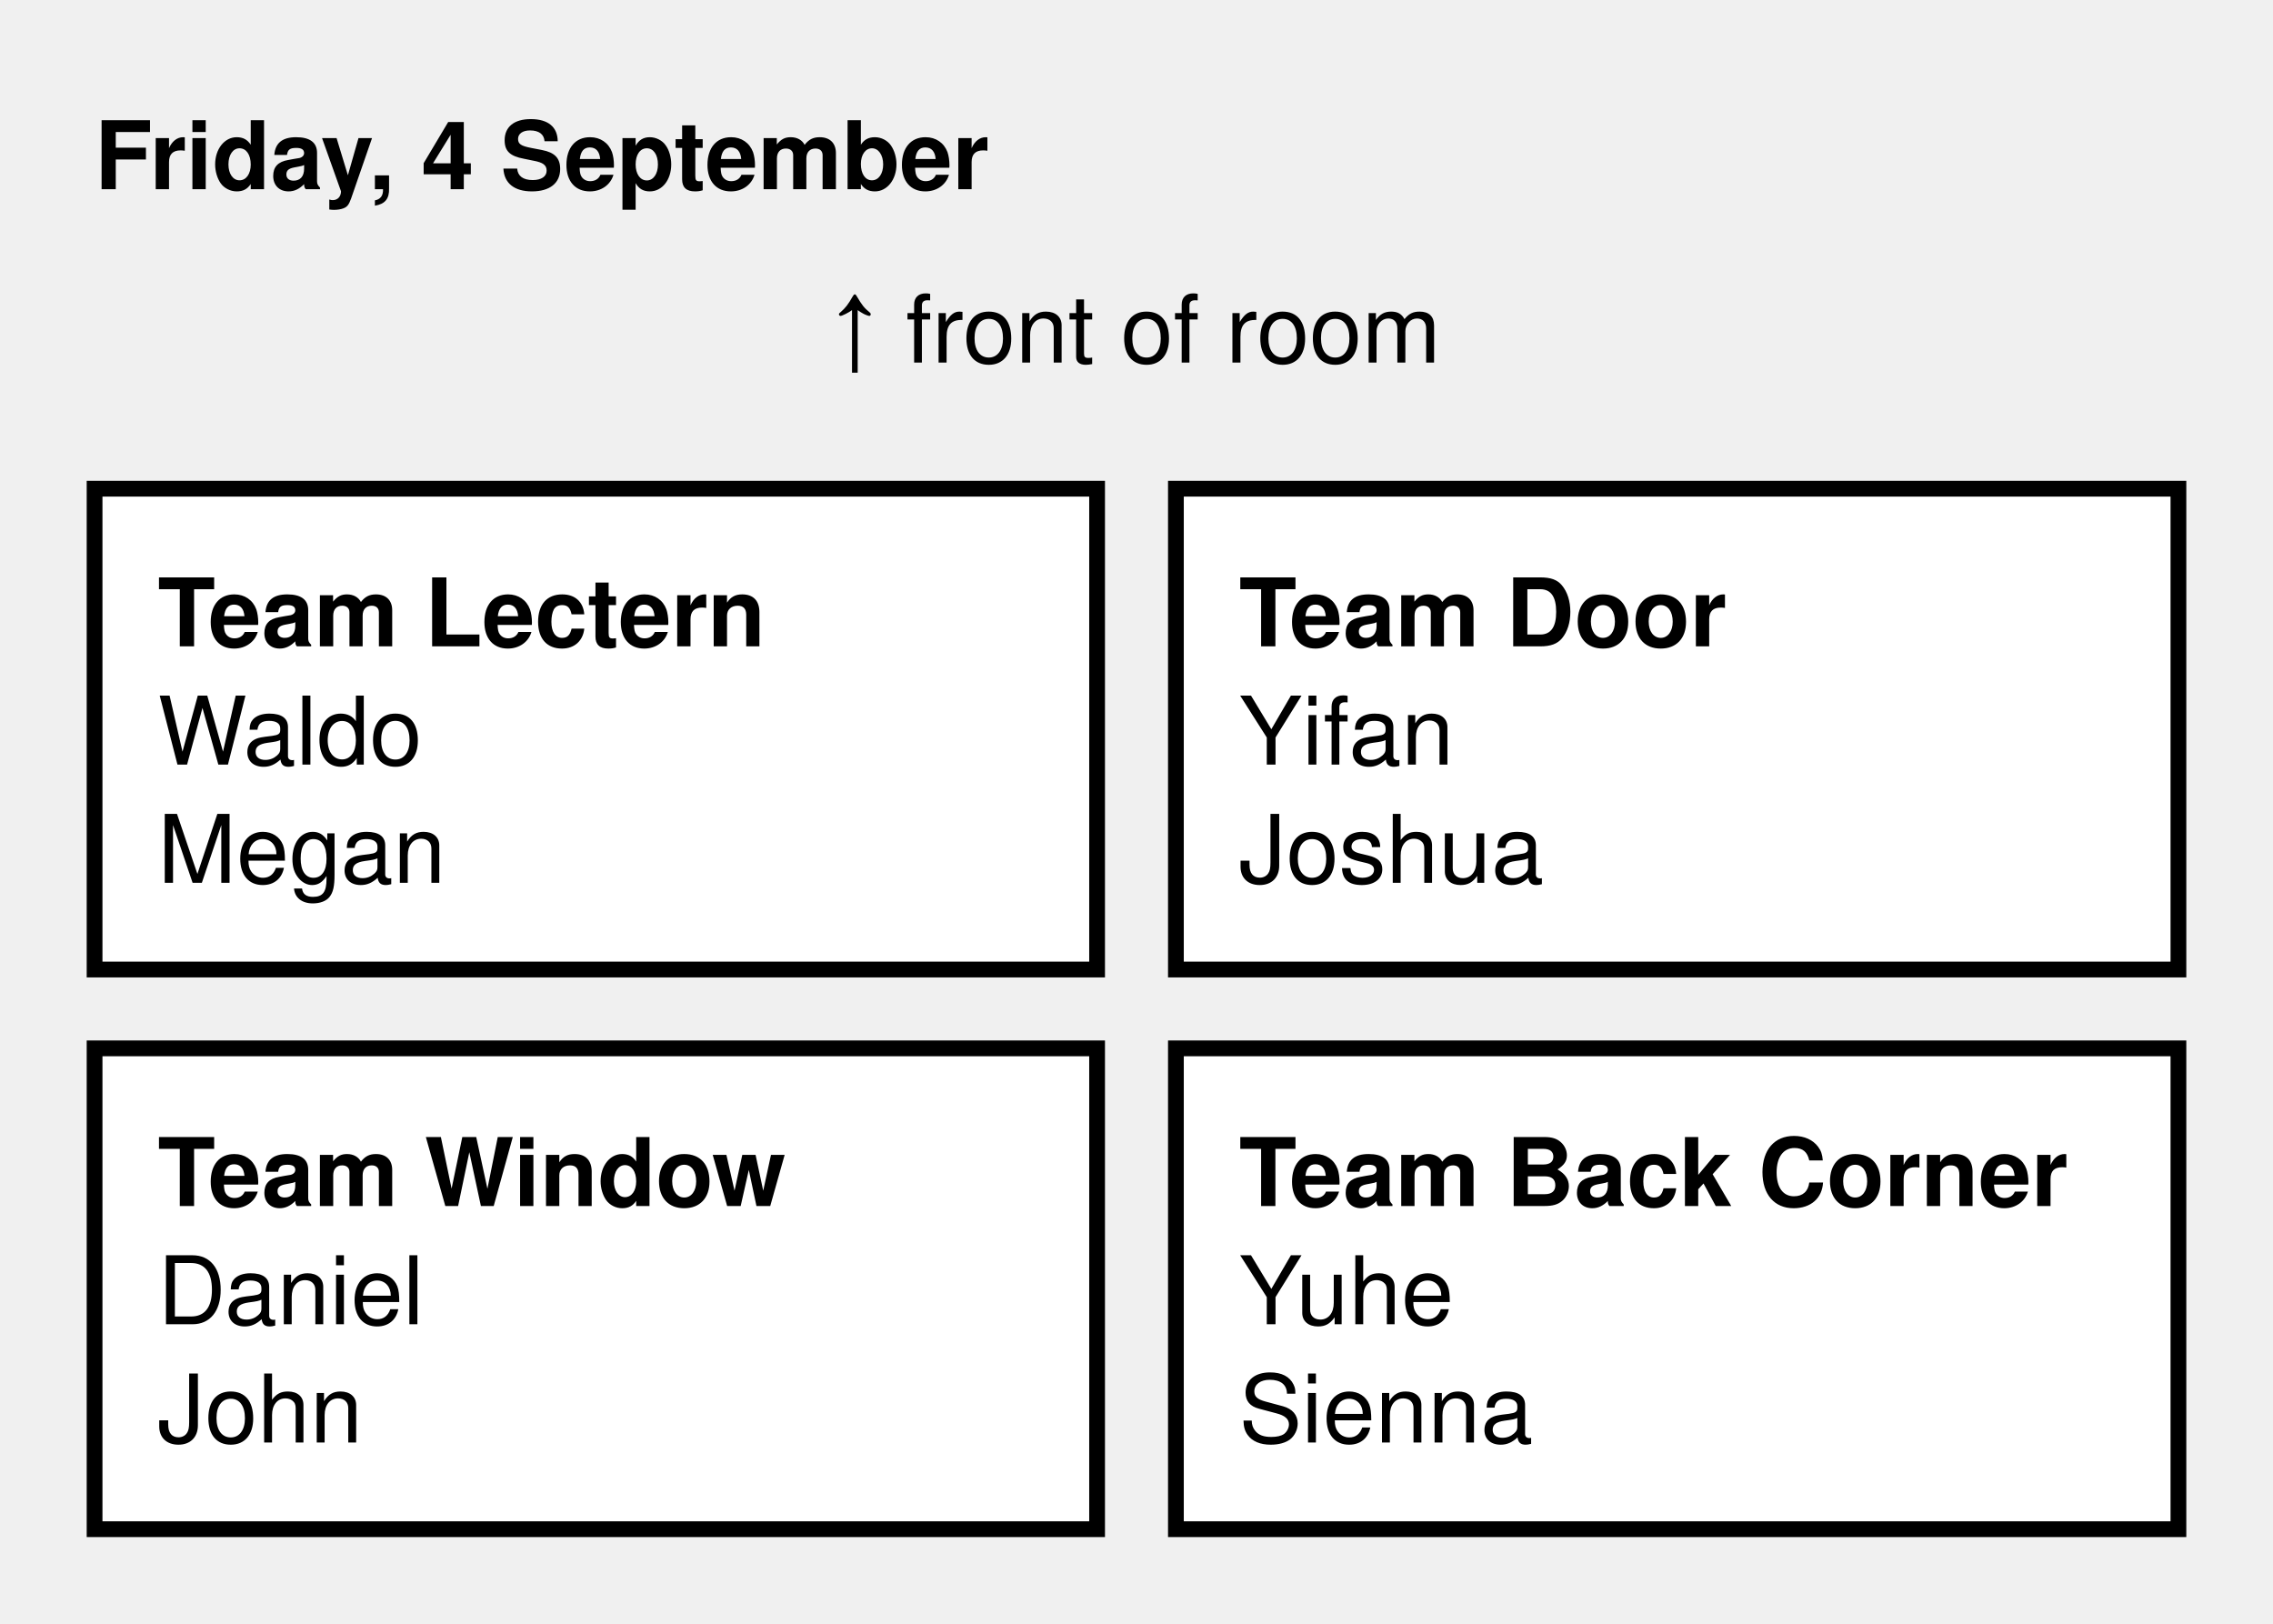
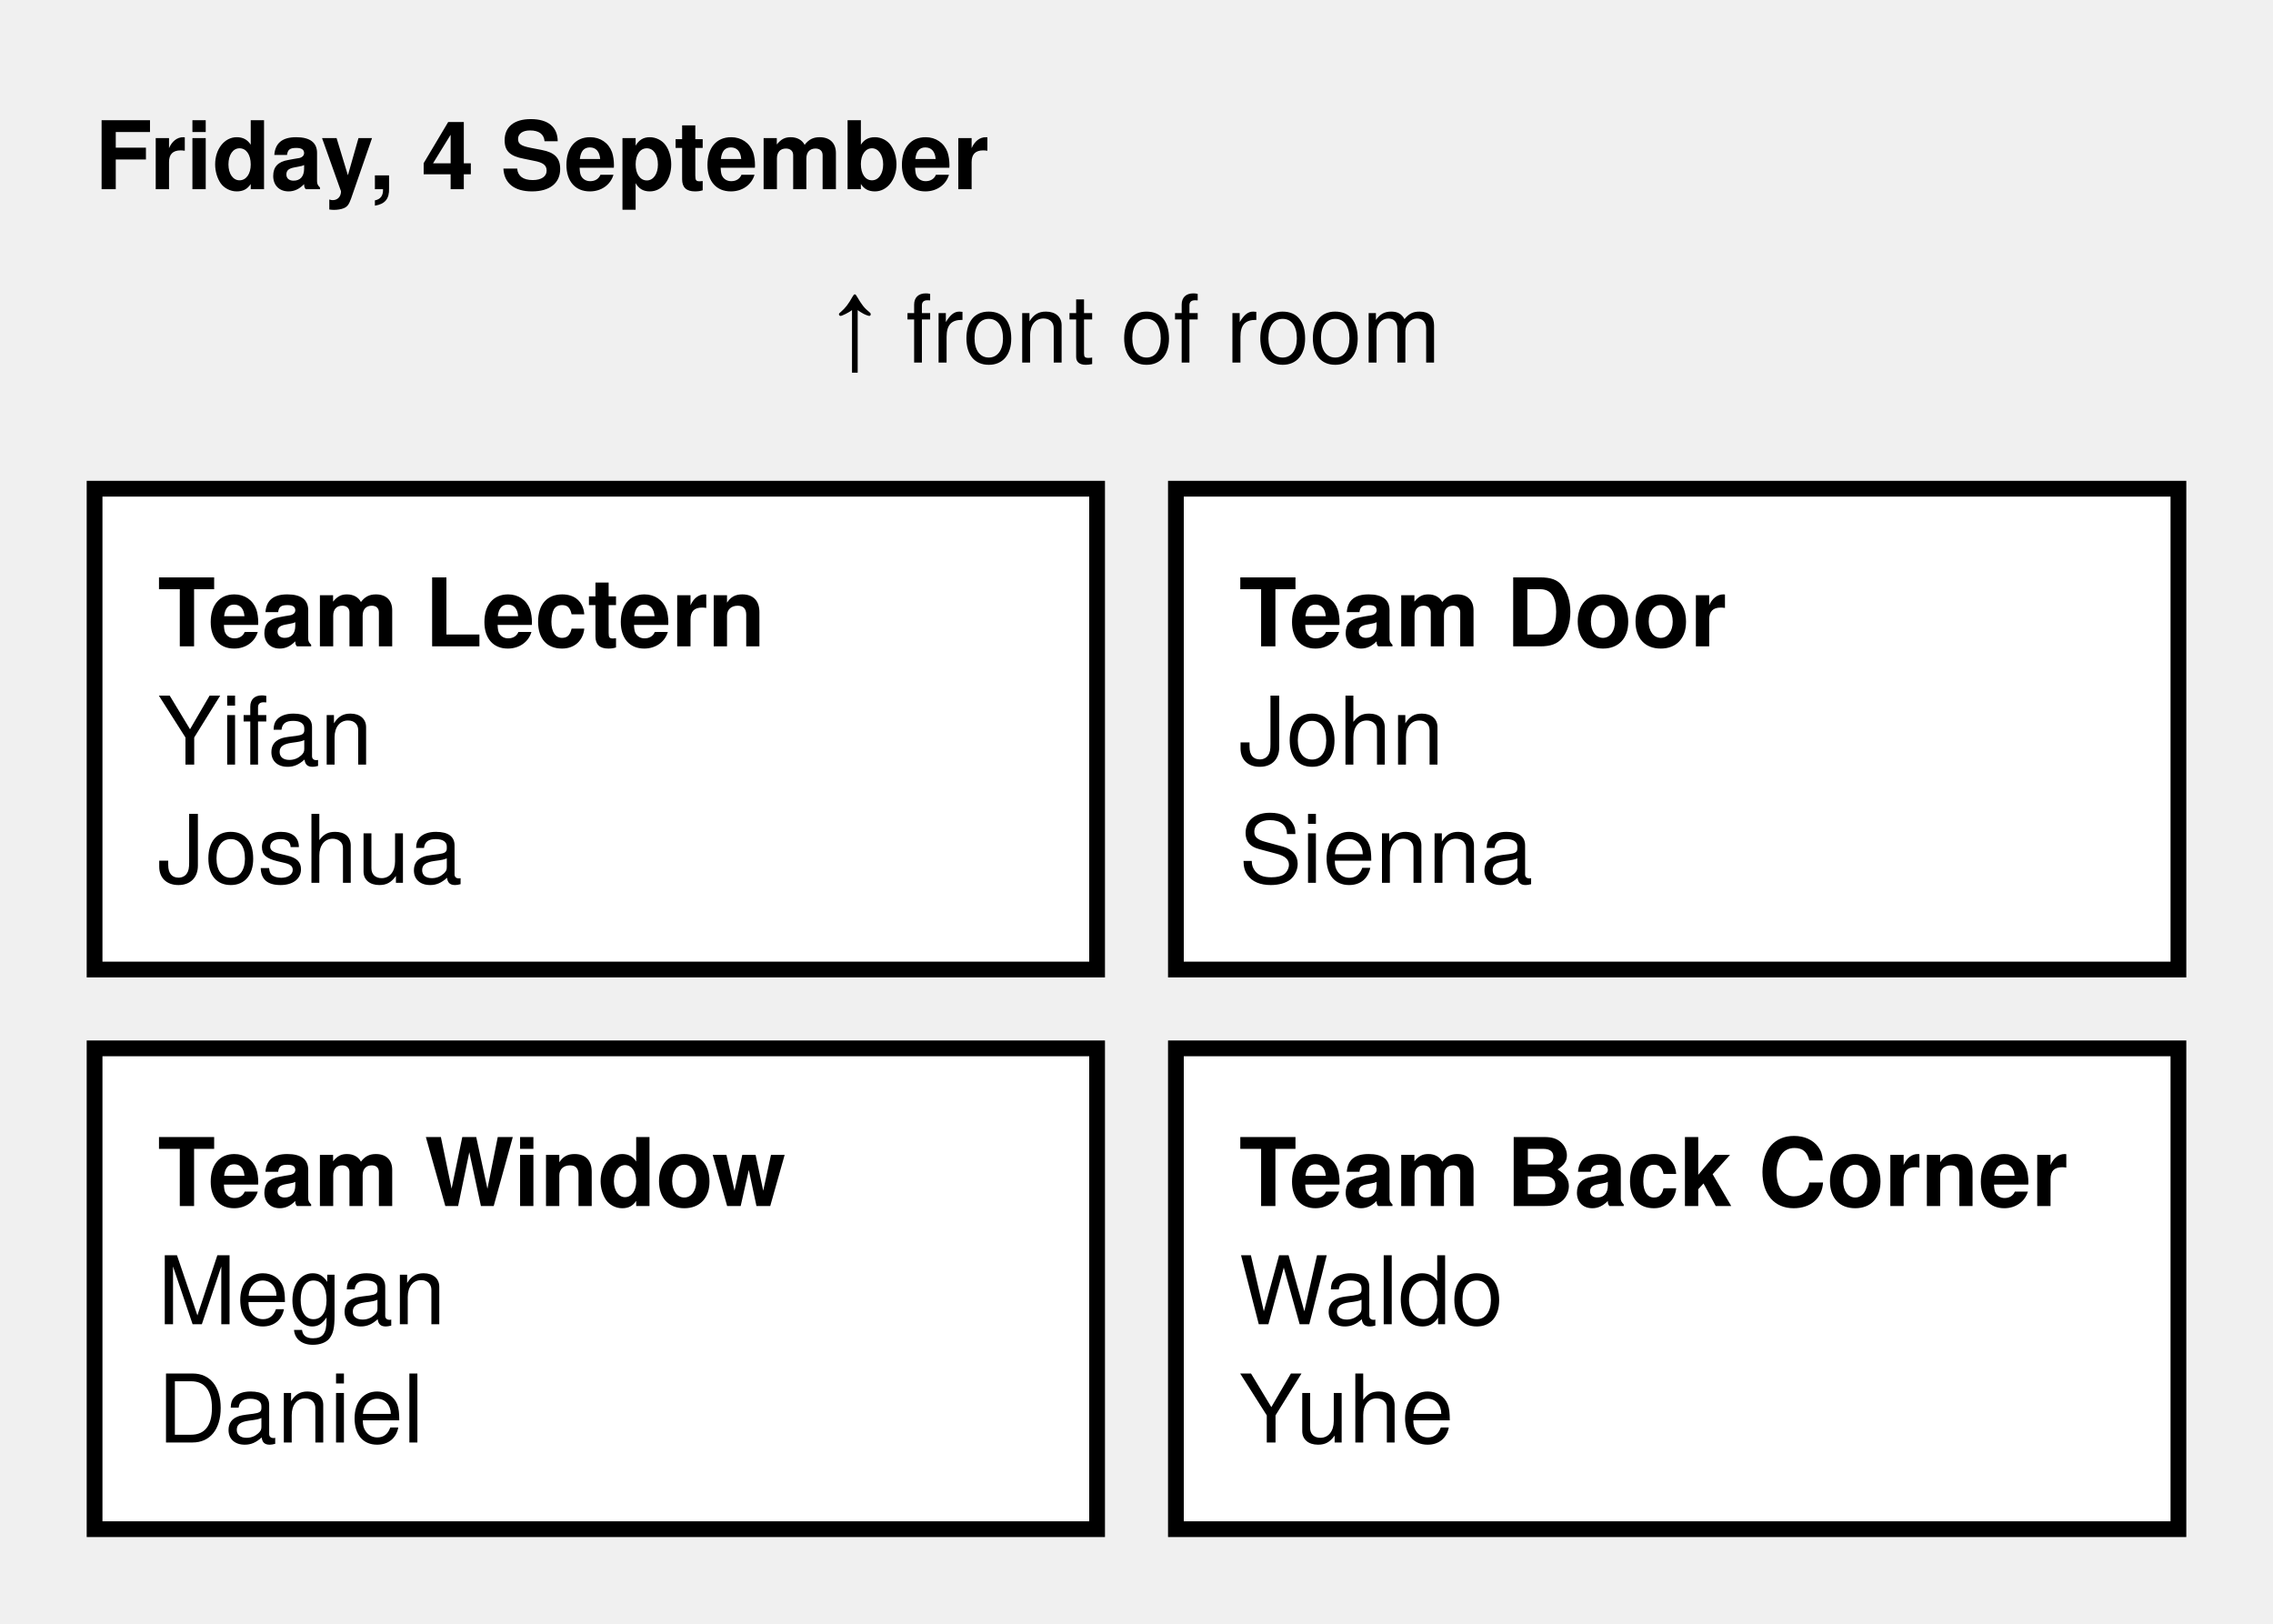
<svg xmlns="http://www.w3.org/2000/svg" viewBox="0 0 288.394 206" role="img" aria-label="Seating chart for Friday, 4 September: 4 groups of 2, arranged as in the room." font-family="Helvetica, Arial, sans-serif" font-size="12" fill="#000000">
  <text x="12" y="24" font-weight="bold">Friday, 4 September</text>
  <text x="144.197" y="46" text-anchor="middle">↑ front of room</text>
  <rect x="12" y="62" width="127.197" height="61" fill="#ffffff" stroke="#000000" stroke-width="2" />
  <text x="20" y="82" font-weight="bold">Team Lectern</text>
-   <text x="20" y="97">Waldo</text>
-   <text x="20" y="112">Megan</text>
+   <text x="20" y="97">Yifan</text>
+   <text x="20" y="112">Joshua</text>
  <rect x="149.197" y="62" width="127.197" height="61" fill="#ffffff" stroke="#000000" stroke-width="2" />
  <text x="157.197" y="82" font-weight="bold">Team Door</text>
-   <text x="157.197" y="97">Yifan</text>
-   <text x="157.197" y="112">Joshua</text>
+   <text x="157.197" y="97">John</text>
+   <text x="157.197" y="112">Sienna</text>
  <rect x="12" y="133" width="127.197" height="61" fill="#ffffff" stroke="#000000" stroke-width="2" />
  <text x="20" y="153" font-weight="bold">Team Window</text>
-   <text x="20" y="168">Daniel</text>
-   <text x="20" y="183">John</text>
+   <text x="20" y="168">Megan</text>
+   <text x="20" y="183">Daniel</text>
  <rect x="149.197" y="133" width="127.197" height="61" fill="#ffffff" stroke="#000000" stroke-width="2" />
  <text x="157.197" y="153" font-weight="bold">Team Back Corner</text>
-   <text x="157.197" y="168">Yuhe</text>
-   <text x="157.197" y="183">Sienna</text>
+   <text x="157.197" y="168">Waldo</text>
+   <text x="157.197" y="183">Yuhe</text>
</svg>
